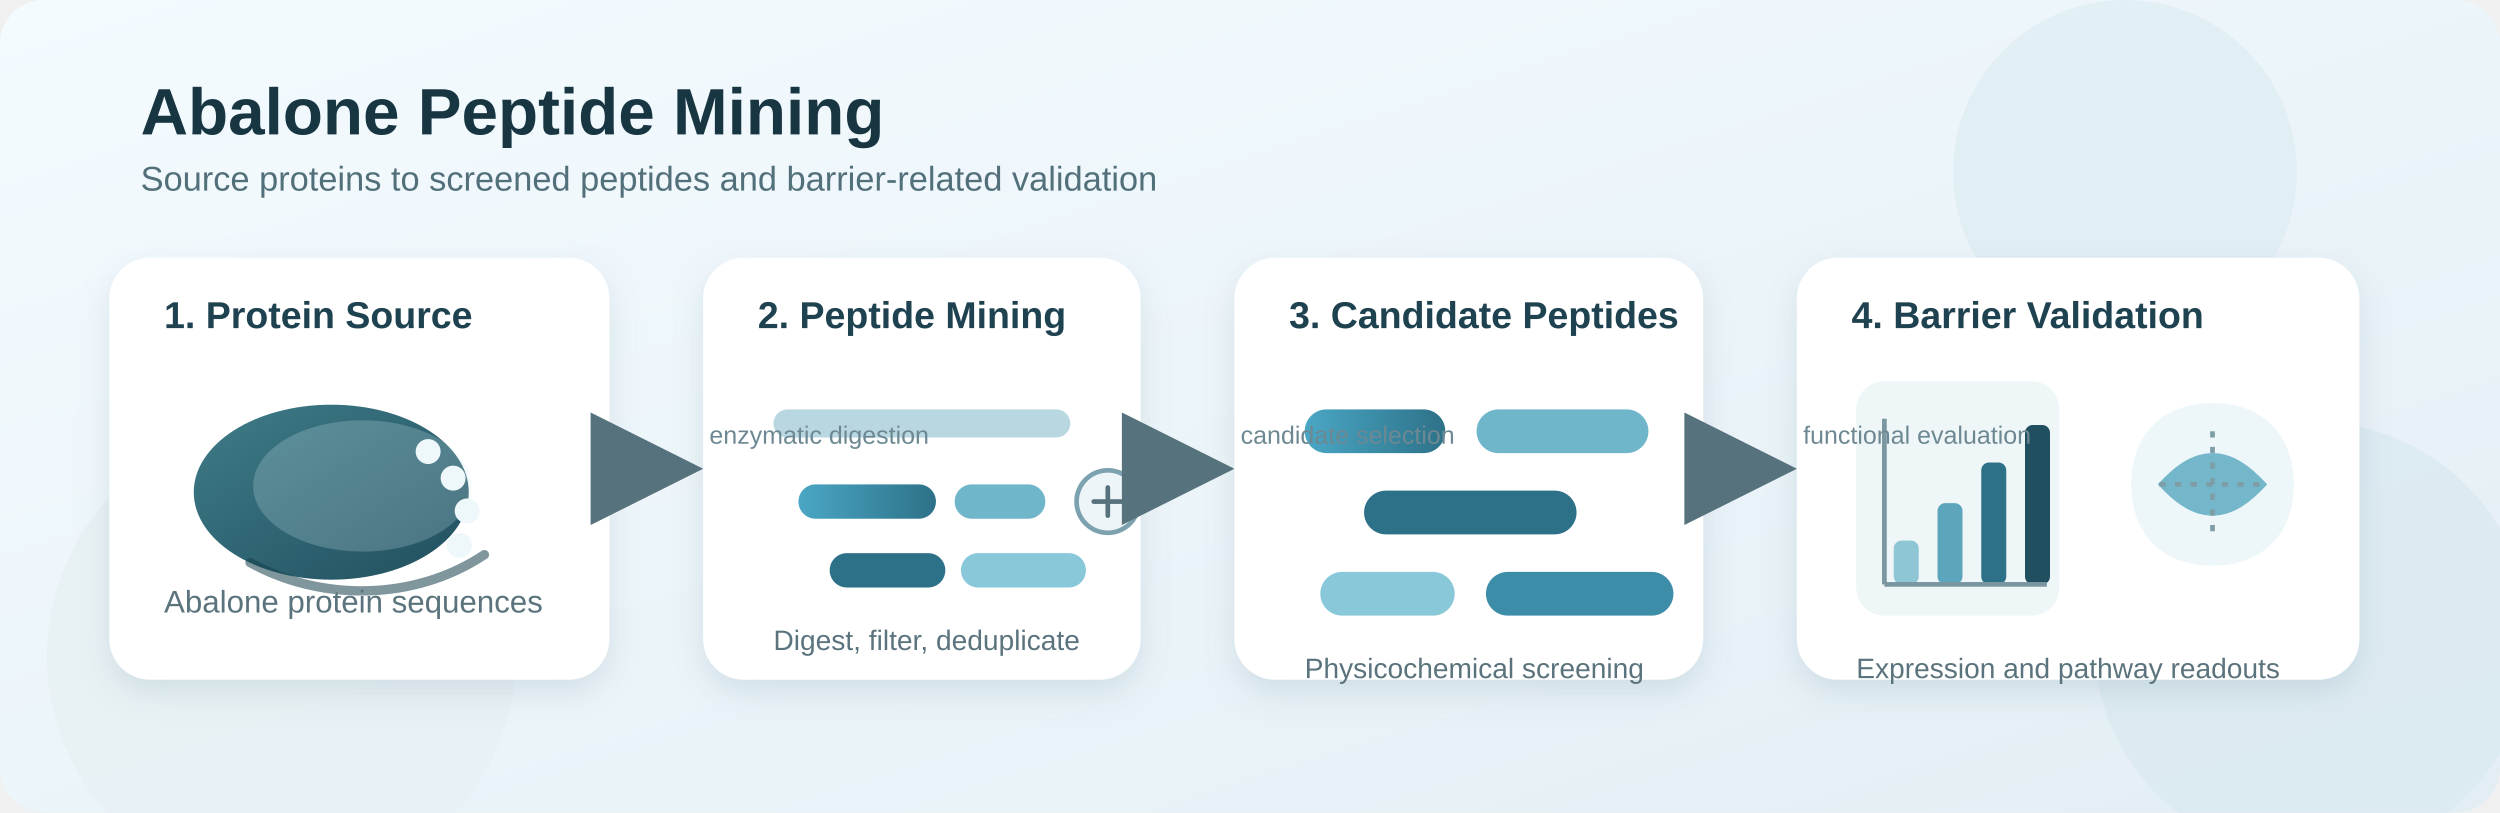
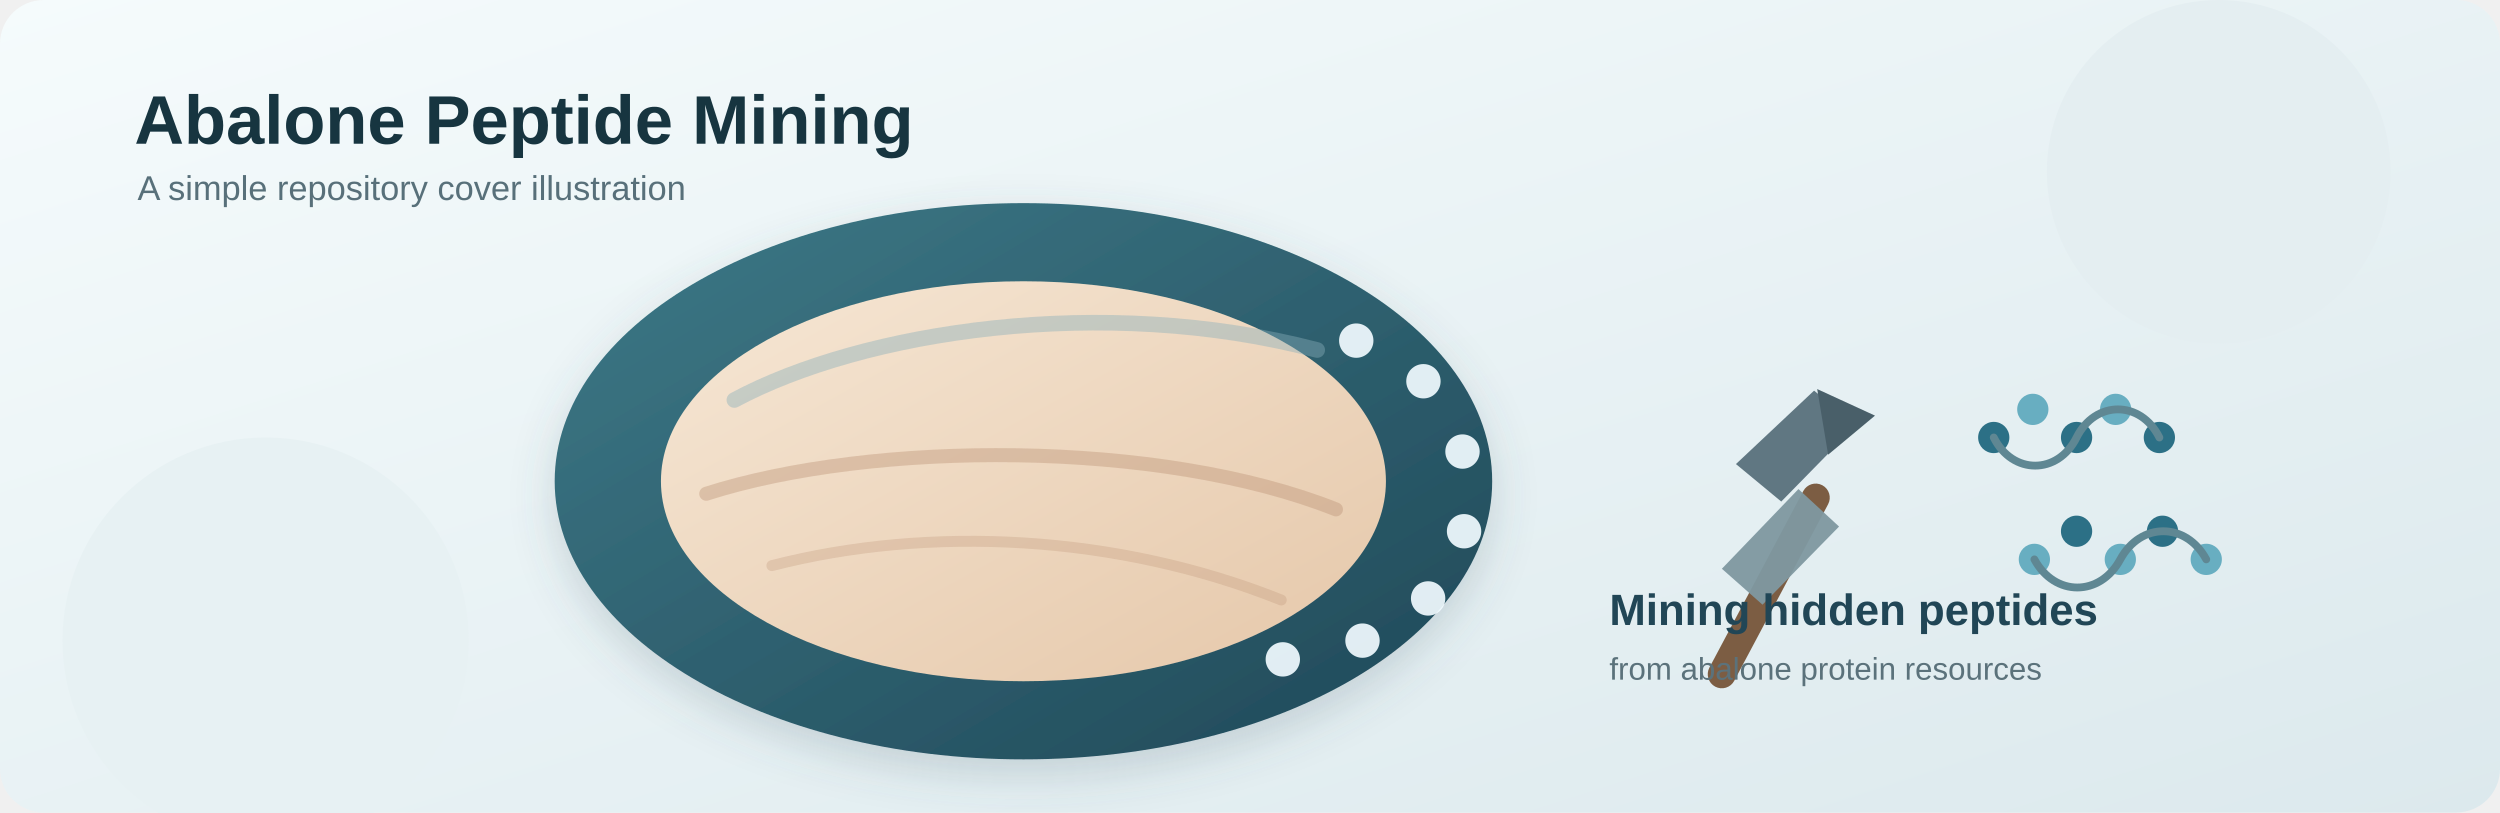
<svg xmlns="http://www.w3.org/2000/svg" viewBox="0 0 1600 520" width="1600" height="520" role="img" aria-labelledby="title desc">
  <defs>
    <linearGradient id="bg" x1="0" y1="0" x2="1" y2="1">
-       <stop offset="0%" stop-color="#f4fbff" />
-       <stop offset="100%" stop-color="#e3eef4" />
+       <stop offset="0%" stop-color="#f5fbfc" />
+       <stop offset="100%" stop-color="#dce9ed" />
    </linearGradient>
    <linearGradient id="shell" x1="0" y1="0" x2="1" y2="1">
-       <stop offset="0%" stop-color="#3f7c88" />
-       <stop offset="100%" stop-color="#214f5e" />
+       <stop offset="0%" stop-color="#3e7a88" />
+       <stop offset="100%" stop-color="#1f4757" />
    </linearGradient>
-     <linearGradient id="pill" x1="0" y1="0" x2="1" y2="0">
-       <stop offset="0%" stop-color="#4aa7c5" />
-       <stop offset="100%" stop-color="#2d7188" />
+     <linearGradient id="meat" x1="0" y1="0" x2="1" y2="1">
+       <stop offset="0%" stop-color="#f6e7d5" />
+       <stop offset="100%" stop-color="#e5c7a9" />
    </linearGradient>
    <filter id="shadow" x="-20%" y="-20%" width="140%" height="140%">
-       <feDropShadow dx="0" dy="8" stdDeviation="10" flood-color="#7d97a3" flood-opacity="0.22" />
+       <feDropShadow dx="0" dy="10" stdDeviation="14" flood-color="#4f6770" flood-opacity="0.22" />
    </filter>
-     <marker id="arrow" markerWidth="12" markerHeight="12" refX="10" refY="6" orient="auto">
-       <path d="M0,0 L12,6 L0,12 z" fill="#55727d" />
-     </marker>
  </defs>
  <rect width="1600" height="520" rx="28" fill="url(#bg)" />
-   <circle cx="1360" cy="110" r="110" fill="#dcebf1" opacity="0.65" />
-   <circle cx="1480" cy="410" r="140" fill="#d7e7ee" opacity="0.6" />
-   <circle cx="180" cy="420" r="150" fill="#e7f1f5" opacity="0.85" />
-   <text x="90" y="86" font-family="Arial, Helvetica, sans-serif" font-size="42" font-weight="700" fill="#173642">Abalone Peptide Mining</text>
-   <text x="90" y="122" font-family="Arial, Helvetica, sans-serif" font-size="22" fill="#52707a">Source proteins to screened peptides and barrier-related validation</text>
+   <circle cx="170" cy="410" r="130" fill="#e7f1f3" />
+   <circle cx="1420" cy="110" r="110" fill="#e4eef1" />
+   <text x="86" y="92" font-family="Arial, Helvetica, sans-serif" font-size="44" font-weight="700" fill="#173540">Abalone Peptide Mining</text>
+   <text x="88" y="128" font-family="Arial, Helvetica, sans-serif" font-size="22" fill="#58707a">A simple repository cover illustration</text>
  <g filter="url(#shadow)">
-     <rect x="70" y="165" width="320" height="270" rx="26" fill="#ffffff" />
-     <rect x="450" y="165" width="280" height="270" rx="26" fill="#ffffff" />
-     <rect x="790" y="165" width="300" height="270" rx="26" fill="#ffffff" />
-     <rect x="1150" y="165" width="360" height="270" rx="26" fill="#ffffff" />
+     <ellipse cx="655" cy="308" rx="300" ry="178" fill="url(#shell)" />
+     <ellipse cx="655" cy="308" rx="232" ry="128" fill="url(#meat)" />
  </g>
-   <text x="105" y="210" font-family="Arial, Helvetica, sans-serif" font-size="24" font-weight="700" fill="#1e4250">1. Protein Source</text>
-   <g transform="translate(120 245)">
-     <ellipse cx="92" cy="70" rx="88" ry="56" fill="url(#shell)" />
-     <ellipse cx="112" cy="66" rx="70" ry="42" fill="#d7eef4" opacity="0.22" />
-     <circle cx="154" cy="44" r="8" fill="#eef7fa" />
-     <circle cx="170" cy="61" r="8" fill="#eef7fa" />
-     <circle cx="179" cy="82" r="8" fill="#eef7fa" />
-     <circle cx="174" cy="104" r="8" fill="#eef7fa" />
-     <path d="M40 115 C85 140, 145 140, 190 110" fill="none" stroke="#163f4c" stroke-width="6" stroke-linecap="round" opacity="0.55" />
+   <g opacity="0.92">
+     <circle cx="868" cy="218" r="11" fill="#f1fbff" />
+     <circle cx="911" cy="244" r="11" fill="#f1fbff" />
+     <circle cx="936" cy="289" r="11" fill="#f1fbff" />
+     <circle cx="937" cy="340" r="11" fill="#f1fbff" />
+     <circle cx="914" cy="383" r="11" fill="#f1fbff" />
+     <circle cx="872" cy="410" r="11" fill="#f1fbff" />
+     <circle cx="821" cy="422" r="11" fill="#f1fbff" />
  </g>
-   <text x="105" y="392" font-family="Arial, Helvetica, sans-serif" font-size="20" fill="#5a737c">Abalone protein sequences</text>
-   <text x="485" y="210" font-family="Arial, Helvetica, sans-serif" font-size="24" font-weight="700" fill="#1e4250">2. Peptide Mining</text>
-   <g transform="translate(495 246)">
-     <rect x="0" y="16" width="190" height="18" rx="9" fill="#b9d7e0" />
-     <rect x="16" y="64" width="88" height="22" rx="11" fill="url(#pill)" />
-     <rect x="116" y="64" width="58" height="22" rx="11" fill="#6fb6cb" />
-     <rect x="36" y="108" width="74" height="22" rx="11" fill="#2d7188" />
-     <rect x="120" y="108" width="80" height="22" rx="11" fill="#89c8d9" />
-     <circle cx="214" cy="75" r="20" fill="#edf5f8" stroke="#7da2af" stroke-width="3" />
-     <path d="M205 75 h18 M214 66 v18" stroke="#57727d" stroke-width="3" stroke-linecap="round" />
-     <text x="0" y="170" font-family="Arial, Helvetica, sans-serif" font-size="18" fill="#5a737c">Digest, filter, deduplicate</text>
+   <path d="M470 256 C552 212, 706 188, 843 224" fill="none" stroke="#89aeb9" stroke-width="10" stroke-linecap="round" opacity="0.42" />
+   <path d="M452 316 C558 282, 742 281, 855 326" fill="none" stroke="#b98f72" stroke-width="9" stroke-linecap="round" opacity="0.38" />
+   <path d="M494 362 C595 336, 715 342, 820 384" fill="none" stroke="#b98f72" stroke-width="7" stroke-linecap="round" opacity="0.28" />
+   <g transform="translate(1015 174)">
+     <rect x="108" y="128" width="18" height="146" rx="9" transform="rotate(28 117 201)" fill="#7c5d43" />
+     <path d="M96 123 L146 76 L173 98 L125 147 Z" fill="#607782" />
+     <path d="M148 75 L185 92 L155 117 Z" fill="#495f69" />
+     <path d="M136 139 L162 163 L113 213 L87 190 Z" fill="#7f98a1" opacity="0.95" />
  </g>
-   <text x="825" y="210" font-family="Arial, Helvetica, sans-serif" font-size="24" font-weight="700" fill="#1e4250">3. Candidate Peptides</text>
-   <g transform="translate(835 246)">
-     <rect x="0" y="16" width="90" height="28" rx="14" fill="url(#pill)" />
-     <rect x="110" y="16" width="110" height="28" rx="14" fill="#6fb6cb" />
-     <rect x="38" y="68" width="136" height="28" rx="14" fill="#2d7188" />
-     <rect x="10" y="120" width="86" height="28" rx="14" fill="#89c8d9" />
-     <rect x="116" y="120" width="120" height="28" rx="14" fill="#3d8da8" />
-     <text x="0" y="188" font-family="Arial, Helvetica, sans-serif" font-size="18" fill="#5a737c">Physicochemical screening</text>
+   <g transform="translate(1050 180)">
+     <circle cx="226" cy="100" r="10" fill="#2c7086" />
+     <circle cx="251" cy="82" r="10" fill="#68aec1" />
+     <circle cx="279" cy="100" r="10" fill="#2c7086" />
+     <circle cx="304" cy="82" r="10" fill="#68aec1" />
+     <circle cx="332" cy="100" r="10" fill="#2c7086" />
+     <path d="M226 100 C238 124, 267 124, 279 100 C291 76, 320 76, 332 100" fill="none" stroke="#5f8793" stroke-width="5" stroke-linecap="round" />
+     <circle cx="252" cy="178" r="10" fill="#68aec1" />
+     <circle cx="279" cy="160" r="10" fill="#2c7086" />
+     <circle cx="307" cy="178" r="10" fill="#68aec1" />
+     <circle cx="334" cy="160" r="10" fill="#2c7086" />
+     <circle cx="362" cy="178" r="10" fill="#68aec1" />
+     <path d="M252 178 C265 202, 294 202, 307 178 C320 154, 349 154, 362 178" fill="none" stroke="#5f8793" stroke-width="5" stroke-linecap="round" />
  </g>
-   <text x="1185" y="210" font-family="Arial, Helvetica, sans-serif" font-size="24" font-weight="700" fill="#1e4250">4. Barrier Validation</text>
-   <g transform="translate(1188 244)">
-     <rect x="0" y="0" width="130" height="150" rx="18" fill="#eef6f8" />
-     <rect x="24" y="102" width="16" height="28" rx="5" fill="#8ec6d5" />
-     <rect x="52" y="78" width="16" height="52" rx="5" fill="#5da5bc" />
-     <rect x="80" y="52" width="16" height="78" rx="5" fill="#2d7188" />
-     <rect x="108" y="28" width="16" height="102" rx="5" fill="#204f5f" />
-     <line x1="18" y1="130" x2="122" y2="130" stroke="#7996a1" stroke-width="3" />
-     <line x1="18" y1="24" x2="18" y2="130" stroke="#7996a1" stroke-width="3" />
-     <g transform="translate(176 14)">
-       <path d="M0 52 C0 20, 20 0, 52 0 C84 0, 104 20, 104 52 C104 84, 84 104, 52 104 C20 104, 0 84, 0 52 Z" fill="#edf6f8" />
-       <path d="M17 52 C28 40, 39 32, 52 32 C65 32, 76 40, 87 52 C76 64, 65 72, 52 72 C39 72, 28 64, 17 52 Z" fill="#74b6ca" />
-       <path d="M52 18 v68" stroke="#7f9da7" stroke-width="3" stroke-dasharray="4 6" />
-       <path d="M18 52 h68" stroke="#7f9da7" stroke-width="3" stroke-dasharray="4 6" />
-     </g>
-     <text x="0" y="190" font-family="Arial, Helvetica, sans-serif" font-size="18" fill="#5a737c">Expression and pathway readouts</text>
-   </g>
-   <path d="M396 300 H438" stroke="#55727d" stroke-width="6" stroke-linecap="round" marker-end="url(#arrow)" />
-   <path d="M736 300 H778" stroke="#55727d" stroke-width="6" stroke-linecap="round" marker-end="url(#arrow)" />
-   <path d="M1096 300 H1138" stroke="#55727d" stroke-width="6" stroke-linecap="round" marker-end="url(#arrow)" />
-   <text x="454" y="284" font-family="Arial, Helvetica, sans-serif" font-size="16" fill="#6d8892">enzymatic digestion</text>
-   <text x="794" y="284" font-family="Arial, Helvetica, sans-serif" font-size="16" fill="#6d8892">candidate selection</text>
-   <text x="1154" y="284" font-family="Arial, Helvetica, sans-serif" font-size="16" fill="#6d8892">functional evaluation</text>
+   <text x="1030" y="400" font-family="Arial, Helvetica, sans-serif" font-size="28" font-weight="700" fill="#214656">Mining hidden peptides</text>
+   <text x="1030" y="435" font-family="Arial, Helvetica, sans-serif" font-size="20" fill="#5b727b">from abalone protein resources</text>
</svg>
